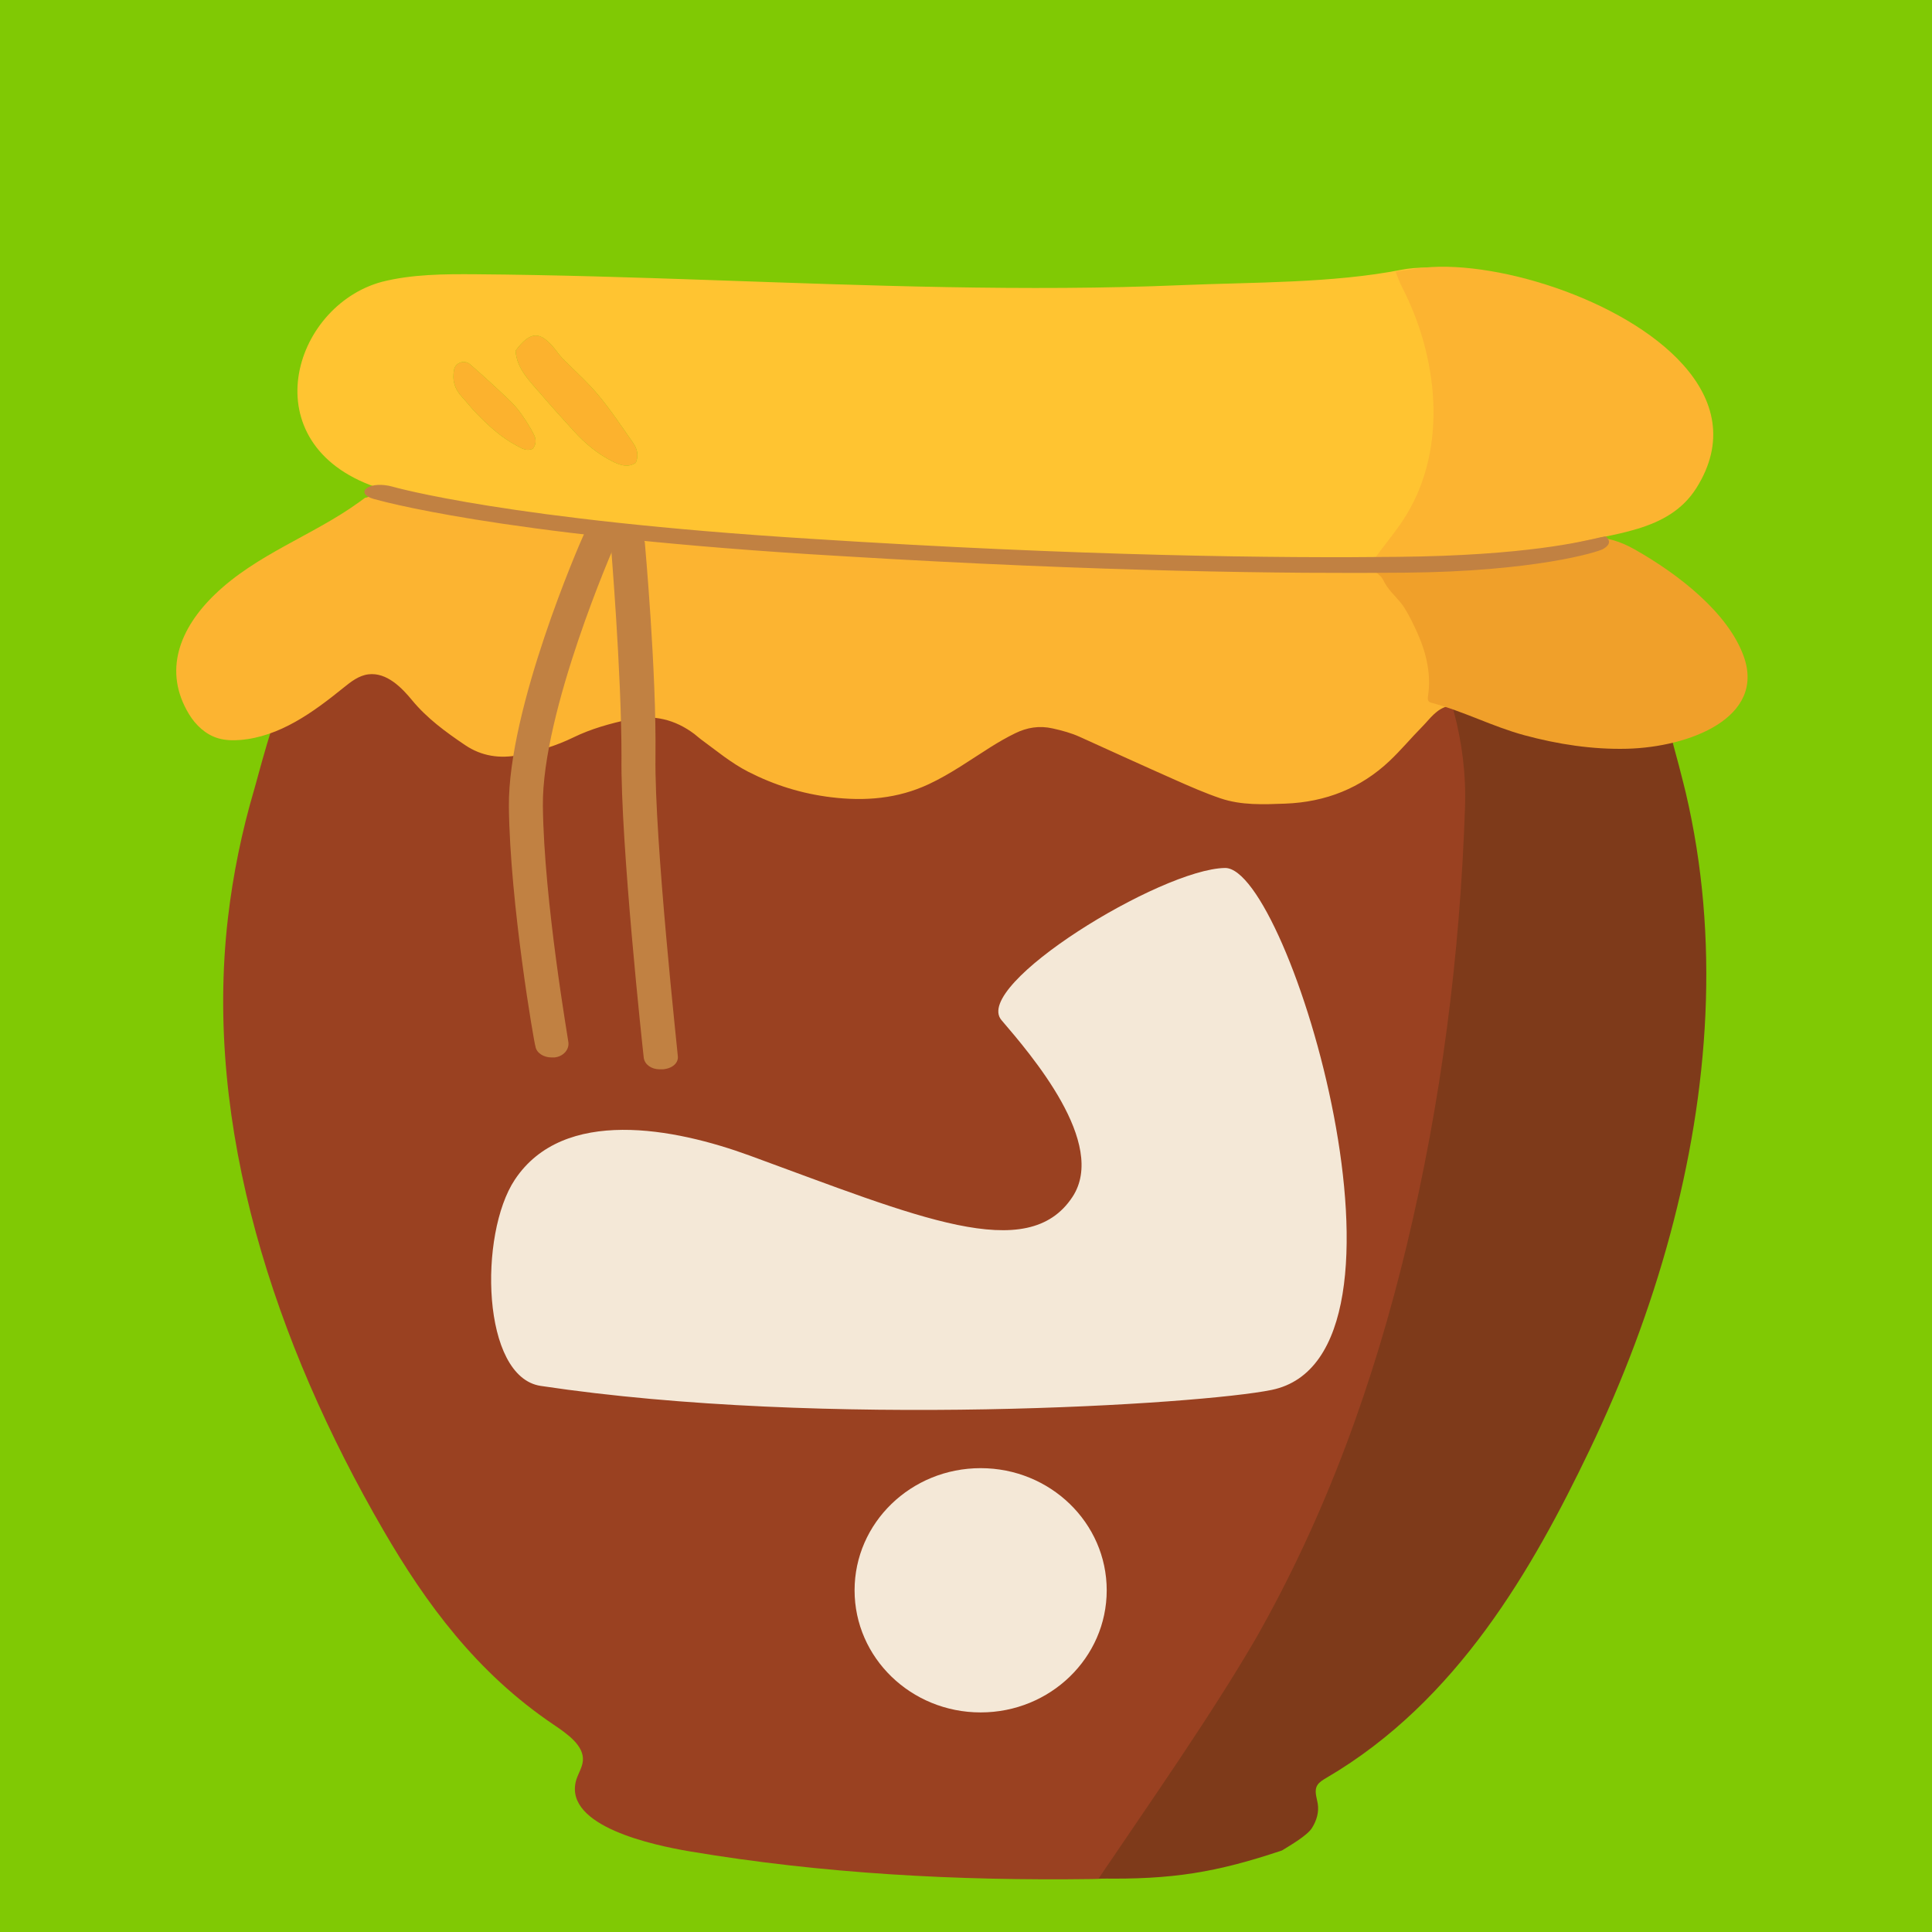
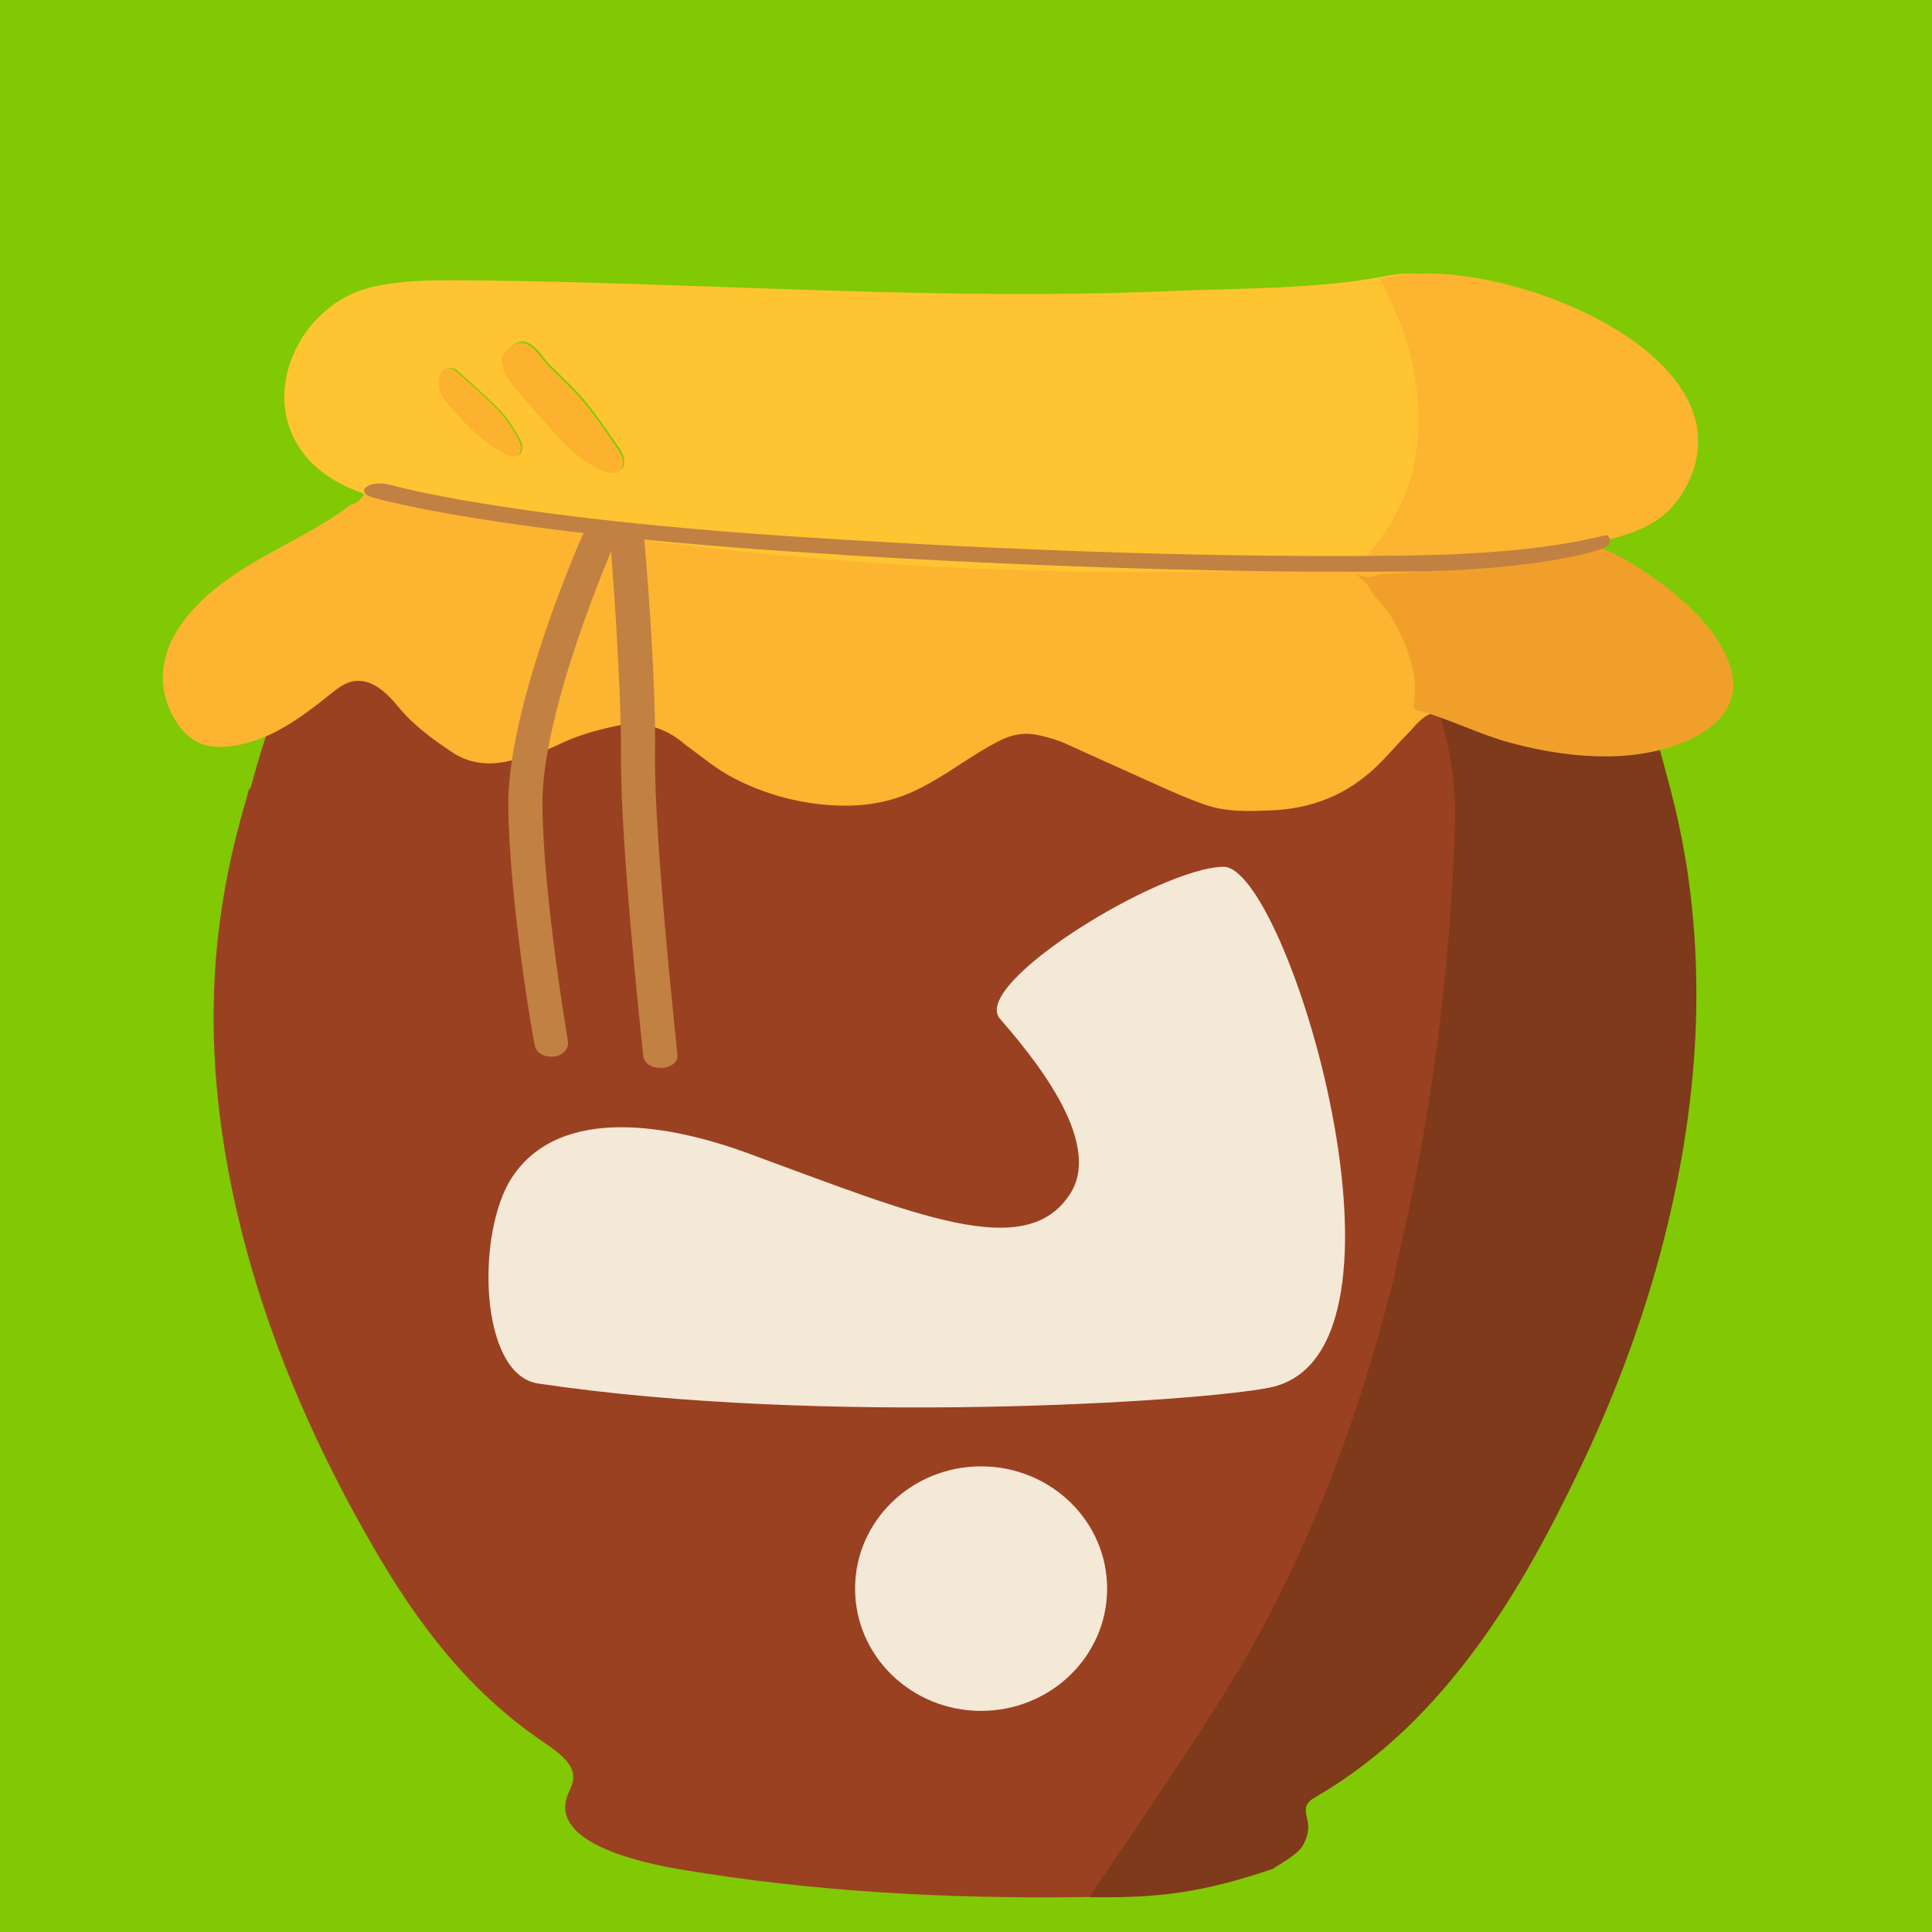
- <svg xmlns="http://www.w3.org/2000/svg" width="512" height="512">
-   <rect fill="#80c904" height="512" width="512" />
-   <g id="kuze" transform="matrix(0.4712132,0,0,0.3846126,-5199.091,-4575.783)">
-     <path fill="#9a4121" d="m 11179.01,12429.446 c 2.416,-10.763 6.095,-26.751 9.85,-40.167 3.755,-13.415 30.525,-80.559 33.247,-81.031 192.243,86.25 597.736,42.934 617.677,38.986 1.228,0.446 2.211,1.286 3.032,2.306 0.821,1.021 1.481,2.222 2.064,3.391 8.814,17.678 13.464,38.637 16.198,60.041 2.734,21.404 3.552,43.251 4.701,62.705 1.921,32.54 0.979,64.948 -1.518,97.268 -2.497,32.32 -6.55,64.552 -10.85,96.738 -12.141,90.879 -34.418,180.073 -65.867,265.925 -31.449,85.852 -72.07,168.362 -120.902,245.872 -0.946,1.502 -1.919,3.03 -3.032,4.416 -1.114,1.385 -2.369,2.628 -3.88,3.559 -1.753,1.08 -3.715,1.658 -5.753,1.975 -2.038,0.317 -4.152,0.373 -6.211,0.408 -37.937,0.65 -75.927,-0.277 -113.733,-3.284 -37.806,-3.007 -75.428,-8.091 -112.629,-15.758 -10.594,-2.194 -28.119,-6.526 -42.256,-14.147 -14.137,-7.621 -24.885,-18.532 -21.923,-33.883 0.473,-2.452 1.386,-4.806 2.224,-7.17 0.838,-2.364 1.601,-4.738 1.775,-7.229 0.362,-5.187 -1.765,-9.774 -4.986,-13.892 -3.22,-4.118 -7.534,-7.767 -11.543,-11.078 -21.622,-17.856 -39.564,-38.726 -55.07,-61.394 -15.506,-22.668 -28.576,-47.133 -40.456,-72.179 -30.668,-64.654 -55.964,-134.231 -71.891,-205.624 -15.927,-71.393 -22.482,-144.602 -15.669,-216.52 1.417,-14.956 3.364,-29.862 5.838,-44.68 2.474,-14.818 5.474,-29.548 8.997,-44.152 0.206,-0.855 0.536,-2.321 0.97,-4.265 0.434,-1.944 0.974,-4.368 1.596,-7.137 z" id="kuz1" />
-     <path fill="#7e3a1a" d="m 11824.485,12755.615 c 9.765,-49.741 17.279,-99.862 22.7,-150.247 5.42,-50.385 8.75,-101.033 10.151,-151.828 0.614,-22.298 -1.56,-44.664 -6.378,-66.443 -4.82,-21.779 -1.21,-19.906 -11.174,-39.863 40.816,-4.222 111.893,-16.225 111.893,-16.225 3.114,-0.258 13.407,39.463 18.758,61.769 5.352,22.306 10.148,45.847 11.046,50.527 9.657,50.326 12.936,101.609 11.053,152.771 -1.882,51.161 -8.926,102.2 -19.917,152.042 -5.574,25.276 -12.188,50.32 -19.766,75.069 -7.58,24.75 -16.123,49.205 -25.559,73.304 -15.884,40.567 -34.418,83.734 -58.183,123.366 -23.766,39.632 -52.763,75.727 -89.575,102.15 -0.99,0.711 -2.003,1.435 -2.909,2.251 -0.906,0.816 -1.707,1.726 -2.269,2.806 -1.006,1.931 -1.106,4.057 -0.886,6.24 0.221,2.182 0.763,4.421 1.042,6.582 0.753,5.82 -0.579,11.603 -3.268,16.818 -2.688,5.215 -12.162,11.897 -16.837,15.443 -36.578,14.992 -61.441,20.253 -103.144,19.32 29.16,-52.757 64.413,-114.573 88.752,-166.055 19.889,-42.942 36.456,-87.208 50.325,-132.329 13.867,-45.124 25.041,-91.101 34.145,-137.468 z" id="kuz2" />
+ <svg xmlns="http://www.w3.org/2000/svg" width="512" height="512" version="1.1">
+   <rect width="512" height="512" fill="#80c904" />
+   <g id="kuze" transform="matrix(.471 0 0 .385 -5199 -4576)">
+     <path d="m11179 12429c2.42-10.8 6.1-26.8 9.85-40.2 3.76-13.4 30.5-80.6 33.2-81 192 86.2 598 42.9 618 39 1.23 0.446 2.21 1.29 3.03 2.31 0.821 1.02 1.48 2.22 2.06 3.39 8.81 17.7 13.5 38.6 16.2 60s3.55 43.3 4.7 62.7c1.92 32.5 0.979 64.9-1.52 97.3s-6.55 64.6-10.8 96.7c-12.1 90.9-34.4 180-65.9 266s-72.1 168-121 246c-0.946 1.5-1.92 3.03-3.03 4.42-1.11 1.38-2.37 2.63-3.88 3.56-1.75 1.08-3.72 1.66-5.75 1.98s-4.15 0.373-6.21 0.408c-37.9 0.65-75.9-0.277-114-3.28s-75.4-8.09-113-15.8c-10.6-2.19-28.1-6.53-42.3-14.1s-24.9-18.5-21.9-33.9c0.473-2.45 1.39-4.81 2.22-7.17s1.6-4.74 1.78-7.23c0.362-5.19-1.76-9.77-4.99-13.9-3.22-4.12-7.53-7.77-11.5-11.1-21.6-17.9-39.6-38.7-55.1-61.4s-28.6-47.1-40.5-72.2c-30.7-64.7-56-134-71.9-206s-22.5-145-15.7-217c1.42-15 3.36-29.9 5.84-44.7s5.47-29.5 9-44.2c0.206-0.855 0.536-2.32 0.97-4.26s0.974-4.37 1.6-7.14z" fill="#9a4121" />
+     <path d="m11824 12756c9.76-49.7 17.3-99.9 22.7-150 5.42-50.4 8.75-101 10.2-152 0.614-22.3-1.56-44.7-6.38-66.4-4.82-21.8-1.21-19.9-11.2-39.9 40.8-4.22 112-16.2 112-16.2 3.11-0.258 13.4 39.5 18.8 61.8 5.35 22.3 10.1 45.8 11 50.5 9.66 50.3 12.9 102 11.1 153-1.88 51.2-8.93 102-19.9 152-5.57 25.3-12.2 50.3-19.8 75.1-7.58 24.8-16.1 49.2-25.6 73.3-15.9 40.6-34.4 83.7-58.2 123-23.8 39.6-52.8 75.7-89.6 102-0.99 0.711-2 1.44-2.91 2.25s-1.71 1.73-2.27 2.81c-1.01 1.93-1.11 4.06-0.886 6.24 0.221 2.18 0.763 4.42 1.04 6.58 0.753 5.82-0.579 11.6-3.27 16.8-2.69 5.22-12.2 11.9-16.8 15.4-36.6 15-61.4 20.3-103 19.3 29.2-52.8 64.4-115 88.8-166 19.9-42.9 36.5-87.2 50.3-132 13.9-45.1 25-91.1 34.1-137z" fill="#7e3a1a" />
  </g>
-   <g id="dar" transform="matrix(0.4983168,0,0,0.4528396,-5512.956,-5404.837)">
-     <path id="dar1" d="m 11833.706,12326.112 c -0.01,-0.04 -0.02,-0.09 -0.03,-0.13 -0.01,-0.04 -0.02,-0.09 -0.03,-0.13 -2.347,-10.237 -6.068,-25.125 -12.336,-37.95 -6.268,-12.825 -15.084,-23.588 -27.619,-25.574 -4.928,-0.78 -10.416,-0.519 -15.922,-0.02 -5.506,0.502 -11.032,1.244 -16.037,1.425 -10.652,0.583 -21.344,0.871 -32.038,1.04 -10.695,0.169 -21.393,0.219 -32.058,0.328 -69.209,0.703 -138.87,-1.79 -208.101,-8.573 -69.231,-6.783 -138.032,-17.858 -205.52,-34.318 -3.18,-0.776 -6.35,-1.489 -9.545,-1.937 -3.195,-0.448 -6.415,-0.629 -9.695,-0.341 -1.014,1.408 -1.912,2.954 -3.039,4.228 -1.127,1.274 -2.484,2.276 -4.418,2.597 -0.555,0.441 -1.109,0.883 -1.664,1.324 -0.555,0.441 -1.109,0.883 -1.664,1.324 -12.158,9.673 -25.731,17.229 -39.063,25.341 -13.332,8.112 -26.423,16.781 -37.615,28.68 -9.262,9.847 -16.165,20.997 -19.006,32.854 -2.841,11.857 -1.619,24.422 5.367,37.099 1.747,3.169 3.943,6.147 6.54,8.607 2.597,2.46 5.595,4.401 8.945,5.495 1.877,0.613 3.82,0.948 5.783,1.087 1.963,0.139 3.948,0.08 5.908,-0.09 10.532,-0.933 20.262,-5.004 29.368,-10.627 9.105,-5.624 17.586,-12.801 25.619,-19.948 1.967,-1.75 4.008,-3.546 6.2,-4.987 2.192,-1.441 4.534,-2.527 7.102,-2.858 4.881,-0.629 9.322,1.357 13.22,4.404 3.897,3.047 7.25,7.155 9.955,10.771 3.948,5.277 8.418,9.924 13.19,14.209 4.772,4.285 9.848,8.209 15.006,12.04 4.377,3.25 9.003,5.272 13.84,6.193 4.838,0.92 9.887,0.738 15.112,-0.422 4.98,-1.105 9.874,-2.457 14.658,-4.141 4.784,-1.685 9.456,-3.702 13.991,-6.138 4.701,-2.525 9.563,-4.553 14.533,-6.253 4.97,-1.7 10.048,-3.073 15.181,-4.287 6.451,-1.526 12.541,-1.506 18.299,-0.05 5.758,1.461 11.184,4.363 16.307,8.599 0.566,0.468 1.102,0.978 1.638,1.485 0.537,0.507 1.075,1.012 1.647,1.471 4.148,3.327 8.173,6.811 12.329,10.12 4.156,3.309 8.442,6.442 13.112,9.068 6.935,3.899 14.046,7.096 21.38,9.58 7.335,2.484 14.893,4.254 22.723,5.3 9.013,1.204 17.843,1.412 26.482,0.258 8.639,-1.154 17.086,-3.67 25.333,-7.914 5.873,-3.022 11.406,-6.586 16.826,-10.331 5.421,-3.745 10.728,-7.672 16.15,-11.42 2.104,-1.455 4.242,-2.871 6.414,-4.224 2.172,-1.353 4.38,-2.644 6.624,-3.847 3.13,-1.678 6.314,-2.823 9.616,-3.326 3.302,-0.503 6.721,-0.363 10.32,0.53 2.487,0.616 4.927,1.274 7.32,2.064 2.393,0.79 4.736,1.712 7.032,2.858 8.486,4.235 16.966,8.482 25.456,12.709 8.489,4.227 16.988,8.434 25.51,12.588 3.93,1.915 7.871,3.829 11.85,5.645 3.979,1.815 7.995,3.532 12.073,5.053 5.558,2.073 11.266,2.963 17.032,3.276 5.766,0.312 11.59,0.05 17.38,-0.193 10.764,-0.445 20.804,-2.718 30.061,-6.861 9.257,-4.143 17.73,-10.157 25.361,-18.083 3.065,-3.183 5.94,-6.563 8.789,-9.97 2.849,-3.408 5.673,-6.843 8.637,-10.138 2.069,-2.301 3.926,-4.895 6.076,-7.126 2.15,-2.231 4.595,-4.102 7.84,-4.957 0.258,-0.33 0.517,-0.66 0.775,-0.99 0.258,-0.33 0.516,-0.661 0.774,-0.992 0,-3.519 0.07,-6.912 -0.06,-10.292 -0.129,-3.382 -0.455,-6.749 -1.228,-10.217 z" fill="#fcb431" />
-     <path id="dar2" d="m 11262.734,12220.392 c -65.945,-25.376 -44.253,-105.699 3.415,-119.999 8.115,-2.262 16.447,-3.412 24.857,-3.978 8.41,-0.566 16.896,-0.549 25.32,-0.478 41.756,0.352 83.48,1.825 125.202,3.414 41.722,1.589 83.441,3.295 125.185,4.113 20.812,0.408 41.633,0.604 62.45,0.455 20.817,-0.149 41.631,-0.644 62.428,-1.615 18.797,-0.878 38.915,-1.142 58.913,-2.185 19.998,-1.043 39.875,-2.864 58.188,-6.857 3.181,-0.694 8.642,-1.364 13.933,-1.204 5.291,0.16 10.411,1.151 12.91,3.78 1.682,1.769 2.898,3.872 3.858,6.12 0.96,2.248 1.663,4.642 2.322,6.993 2.957,10.554 5.55,21.262 7.372,32.071 1.822,10.809 2.871,21.72 2.741,32.68 -0.171,14.42 -2.705,28.533 -7.545,41.79 -4.84,13.257 -11.985,25.657 -21.377,36.652 -9.254,10.834 -21.335,13.847 -34.244,14.272 -12.909,0.424 -26.646,-1.74 -39.214,-1.261 -12.109,0.462 -24.222,0.815 -36.337,1.053 -12.115,0.238 -24.232,0.359 -36.35,0.356 -24.291,0 -48.582,-0.486 -72.854,-1.439 -24.272,-0.953 -48.526,-2.378 -72.743,-4.275 -25.627,-2.007 -51.213,-4.541 -76.736,-7.6 -25.523,-3.059 -50.983,-6.644 -76.358,-10.752 -18.854,-3.052 -38.35,-5.839 -57.801,-9.233 -19.452,-3.394 -38.859,-7.394 -57.535,-12.873 z m 74.594,-79.73 c 0.31,5.418 2.283,9.959 4.942,14.132 2.658,4.173 6.002,7.979 9.05,11.924 2.74,3.545 5.552,7.035 8.389,10.506 2.837,3.47 5.7,6.92 8.542,10.386 2.994,3.65 6.206,7.058 9.713,10.119 3.507,3.061 7.308,5.775 11.48,8.037 1.939,1.051 3.928,1.9 5.918,2.122 1.989,0.221 3.979,-0.185 5.918,-1.643 0.854,-2.223 1.027,-4.297 0.715,-6.242 -0.312,-1.946 -1.11,-3.763 -2.198,-5.475 -2.982,-4.69 -5.907,-9.43 -8.922,-14.104 -3.015,-4.674 -6.121,-9.281 -9.464,-13.707 -2.912,-3.856 -6.124,-7.484 -9.412,-11.057 -3.287,-3.572 -6.65,-7.089 -9.864,-10.72 -0.71,-0.802 -1.35,-1.665 -1.972,-2.545 -0.622,-0.88 -1.224,-1.776 -1.859,-2.645 -3.977,-5.438 -7.233,-8.104 -10.49,-7.963 -3.255,0.14 -6.511,3.087 -10.486,8.875 z m 9.11,57.443 c 0.928,-1.187 1.416,-2.539 1.527,-3.922 0.111,-1.383 -0.155,-2.796 -0.735,-4.103 -0.944,-2.129 -2.009,-4.214 -3.153,-6.257 -1.144,-2.043 -2.366,-4.046 -3.624,-6.012 -0.965,-1.508 -2.012,-2.981 -3.128,-4.399 -1.116,-1.418 -2.301,-2.783 -3.542,-4.073 -3.384,-3.52 -6.784,-7.028 -10.223,-10.496 -3.439,-3.468 -6.918,-6.895 -10.461,-10.254 -1.473,-1.396 -3.388,-1.632 -5.03,-1.029 -1.642,0.603 -3.012,2.047 -3.394,4.01 -0.586,3.013 -0.549,5.876 0.14,8.579 0.689,2.703 2.029,5.248 4.048,7.624 1.281,1.508 2.485,3.083 3.694,4.651 1.21,1.569 2.426,3.132 3.731,4.617 3.231,3.673 6.549,7.262 10.129,10.552 3.58,3.291 7.422,6.284 11.7,8.765 1.208,0.701 2.432,1.537 3.782,1.998 1.352,0.461 2.828,0.547 4.539,-0.251 z" fill="#ffc431" />
-     <path id="dar3" d="m 11800.944,12260.598 c 1.546,0.687 3.119,1.437 4.738,1.85 1.619,0.412 3.284,0.489 5.013,-0.17 2.375,-0.906 4.794,-1.22 7.23,-1.356 2.436,-0.136 4.886,-0.1 7.325,-0.294 4.125,-0.335 8.25,-0.718 12.366,-1.16 4.117,-0.443 8.226,-0.945 12.32,-1.52 6.137,-0.861 12.261,-1.805 18.382,-2.769 6.121,-0.965 12.239,-1.949 18.364,-2.892 9.053,-1.393 16.389,-2.775 23.508,-2.54 7.12,0.236 14.024,2.088 22.212,7.163 11.648,7.218 24.098,16.504 34.674,27.174 10.576,10.67 19.276,22.726 23.42,35.485 5.817,17.907 -1.37,31.186 -14.181,40.104 -12.81,8.919 -31.245,13.477 -47.925,13.945 -9.234,0.258 -18.471,-0.413 -27.591,-1.799 -9.119,-1.385 -18.12,-3.487 -26.883,-6.088 -8.469,-2.513 -16.495,-5.995 -24.527,-9.469 -8.033,-3.474 -16.071,-6.94 -24.562,-9.424 -0.292,-0.08 -0.588,-0.174 -0.867,-0.289 -0.279,-0.116 -0.54,-0.26 -0.759,-0.457 -0.45,-0.403 -0.644,-0.938 -0.704,-1.515 -0.06,-0.578 0.01,-1.198 0.09,-1.771 0.876,-6.216 0.68,-12.438 -0.324,-18.564 -1.004,-6.126 -2.815,-12.155 -5.168,-17.986 -1.031,-2.555 -2.125,-5.159 -3.306,-7.726 -1.181,-2.568 -2.45,-5.099 -3.832,-7.512 -1.465,-2.557 -3.393,-4.843 -5.286,-7.148 -1.893,-2.305 -3.748,-4.628 -5.069,-7.257 -0.288,-0.573 -0.547,-1.162 -0.831,-1.738 -0.284,-0.577 -0.591,-1.14 -0.976,-1.664 -0.641,-0.872 -1.476,-1.607 -2.294,-2.352 -0.817,-0.744 -1.618,-1.499 -2.19,-2.411 -1.089,-1.738 -0.784,-2.975 0.111,-3.978 0.895,-1.004 2.38,-1.774 3.654,-2.575 0.645,-0.217 1.29,-0.433 1.934,-0.65 0.645,-0.217 1.287,-0.43 1.932,-0.647 z" fill="#f0a02a" />
-     <path id="dar4" d="m 11958.309,12148.97 c 8.297,10.225 13.893,21.508 15.498,33.594 1.605,12.085 -0.783,24.971 -8.454,38.402 -7.459,13.058 -18.628,19.624 -31.149,23.862 -12.521,4.239 -26.395,6.149 -39.263,9.899 -2.862,0.834 -5.817,1.343 -8.798,1.769 -2.98,0.425 -5.986,0.765 -8.949,1.262 -6.105,1.02 -12.202,2.087 -18.303,3.132 -6.101,1.044 -12.205,2.067 -18.323,3 -4.081,0.623 -8.176,1.167 -12.28,1.647 -4.103,0.479 -8.214,0.894 -12.326,1.256 -2.431,0.214 -4.875,0.171 -7.302,0.319 -2.427,0.148 -4.839,0.488 -7.206,1.469 -1.724,0.714 -3.383,0.632 -4.997,0.184 -1.613,-0.447 -3.181,-1.26 -4.722,-2.004 0.552,-0.961 1.078,-1.938 1.62,-2.906 0.542,-0.969 1.097,-1.926 1.708,-2.848 2.682,-4.048 5.526,-8.005 8.284,-12.008 2.758,-4.004 5.43,-8.054 7.768,-12.289 11.138,-20.171 15.275,-43.484 14.243,-66.806 -1.032,-23.322 -7.235,-46.652 -16.775,-66.857 -0.605,-1.282 -1.111,-2.611 -1.618,-4.032 -0.508,-1.421 -1.019,-2.934 -1.635,-4.585 2.255,-0.367 4.28,-0.696 6.189,-1.006 1.908,-0.31 3.702,-0.602 5.496,-0.894 19.216,-3.125 46.613,1.215 73.168,11.22 26.555,10.008 52.27,25.68 68.126,45.22 z" fill="#fcb431" />
-     <path id="darlak1" d="m 11337.328,12140.662 c 3.975,-5.788 7.231,-8.735 10.487,-8.876 3.256,-0.141 6.513,2.525 10.49,7.963 0.635,0.868 1.238,1.765 1.859,2.645 0.622,0.88 1.262,1.743 1.972,2.545 3.214,3.631 6.577,7.148 9.864,10.72 3.287,3.572 6.499,7.201 9.412,11.057 3.343,4.426 6.448,9.034 9.464,13.707 3.016,4.673 5.94,9.414 8.922,14.104 1.088,1.711 1.885,3.529 2.198,5.475 0.312,1.946 0.139,4.019 -0.715,6.242 -1.939,1.458 -3.929,1.864 -5.918,1.643 -1.989,-0.221 -3.979,-1.07 -5.918,-2.122 -4.172,-2.263 -7.973,-4.977 -11.48,-8.037 -3.507,-3.061 -6.719,-6.469 -9.713,-10.119 -2.842,-3.465 -5.705,-6.916 -8.542,-10.386 -2.837,-3.47 -5.649,-6.96 -8.389,-10.506 -3.049,-3.945 -6.392,-7.751 -9.05,-11.924 -2.659,-4.172 -4.633,-8.714 -4.943,-14.131 z" fill="#fcb22e" />
-     <path id="darlak2" d="m 11346.438,12198.105 c -1.712,0.798 -3.187,0.712 -4.537,0.251 -1.35,-0.461 -2.574,-1.297 -3.782,-1.998 -4.278,-2.482 -8.12,-5.474 -11.7,-8.765 -3.58,-3.291 -6.898,-6.879 -10.129,-10.552 -1.306,-1.485 -2.522,-3.048 -3.731,-4.617 -1.21,-1.569 -2.413,-3.144 -3.694,-4.651 -2.019,-2.376 -3.359,-4.921 -4.048,-7.624 -0.689,-2.703 -0.726,-5.566 -0.14,-8.579 0.382,-1.964 1.752,-3.407 3.394,-4.01 1.642,-0.603 3.557,-0.367 5.03,1.029 3.543,3.358 7.022,6.786 10.461,10.254 3.439,3.468 6.839,6.976 10.223,10.496 1.241,1.291 2.426,2.655 3.542,4.073 1.116,1.418 2.163,2.891 3.128,4.399 1.258,1.966 2.481,3.968 3.624,6.012 1.143,2.044 2.209,4.128 3.153,6.257 0.58,1.308 0.846,2.721 0.735,4.103 -0.111,1.382 -0.601,2.735 -1.529,3.922 z" fill="#fcb22e" />
+   <g id="dar" transform="matrix(.498 0 0 .453 -5513 -5405)">
+     <path d="m11834 12326c-0.01-0.04-0.02-0.09-0.03-0.13s-0.02-0.09-0.03-0.13c-2.35-10.2-6.07-25.1-12.3-38s-15.1-23.6-27.6-25.6c-4.93-0.78-10.4-0.519-15.9-0.02-5.51 0.502-11 1.24-16 1.42-10.7 0.583-21.3 0.871-32 1.04-10.7 0.169-21.4 0.219-32.1 0.328-69.2 0.703-139-1.79-208-8.57s-138-17.9-206-34.3c-3.18-0.776-6.35-1.49-9.54-1.94s-6.42-0.629-9.7-0.341c-1.01 1.41-1.91 2.95-3.04 4.23s-2.48 2.28-4.42 2.6c-0.555 0.441-1.11 0.883-1.66 1.32s-1.11 0.883-1.66 1.32c-12.2 9.67-25.7 17.2-39.1 25.3s-26.4 16.8-37.6 28.7c-9.26 9.85-16.2 21-19 32.9s-1.62 24.4 5.37 37.1c1.75 3.17 3.94 6.15 6.54 8.61s5.6 4.4 8.94 5.5c1.88 0.613 3.82 0.948 5.78 1.09s3.95 0.08 5.91-0.09c10.5-0.933 20.3-5 29.4-10.6 9.1-5.62 17.6-12.8 25.6-19.9 1.97-1.75 4.01-3.55 6.2-4.99s4.53-2.53 7.1-2.86c4.88-0.629 9.32 1.36 13.2 4.4 3.9 3.05 7.25 7.16 9.96 10.8 3.95 5.28 8.42 9.92 13.2 14.2s9.85 8.21 15 12c4.38 3.25 9 5.27 13.8 6.19 4.84 0.92 9.89 0.738 15.1-0.422 4.98-1.1 9.87-2.46 14.7-4.14 4.78-1.68 9.46-3.7 14-6.14 4.7-2.52 9.56-4.55 14.5-6.25s10-3.07 15.2-4.29c6.45-1.53 12.5-1.51 18.3-0.05 5.76 1.46 11.2 4.36 16.3 8.6 0.566 0.468 1.1 0.978 1.64 1.48 0.537 0.507 1.08 1.01 1.65 1.47 4.15 3.33 8.17 6.81 12.3 10.1s8.44 6.44 13.1 9.07c6.94 3.9 14 7.1 21.4 9.58 7.34 2.48 14.9 4.25 22.7 5.3 9.01 1.2 17.8 1.41 26.5 0.258s17.1-3.67 25.3-7.91c5.87-3.02 11.4-6.59 16.8-10.3 5.42-3.74 10.7-7.67 16.2-11.4 2.1-1.46 4.24-2.87 6.41-4.22s4.38-2.64 6.62-3.85c3.13-1.68 6.31-2.82 9.62-3.33s6.72-0.363 10.3 0.53c2.49 0.616 4.93 1.27 7.32 2.06s4.74 1.71 7.03 2.86c8.49 4.24 17 8.48 25.5 12.7 8.49 4.23 17 8.43 25.5 12.6 3.93 1.92 7.87 3.83 11.8 5.64 3.98 1.82 8 3.53 12.1 5.05 5.56 2.07 11.3 2.96 17 3.28 5.77 0.312 11.6 0.05 17.4-0.193 10.8-0.445 20.8-2.72 30.1-6.86s17.7-10.2 25.4-18.1c3.06-3.18 5.94-6.56 8.79-9.97 2.85-3.41 5.67-6.84 8.64-10.1 2.07-2.3 3.93-4.9 6.08-7.13s4.6-4.1 7.84-4.96c0.258-0.33 0.517-0.66 0.775-0.99s0.516-0.661 0.774-0.992c0-3.52 0.07-6.91-0.06-10.3-0.129-3.38-0.455-6.75-1.23-10.2z" fill="#fcb431" />
+     <path d="m11263 12220c-65.9-25.4-44.3-106 3.42-120 8.12-2.26 16.4-3.41 24.9-3.98s16.9-0.549 25.3-0.478c41.8 0.352 83.5 1.82 125 3.41s83.4 3.3 125 4.11c20.8 0.408 41.6 0.604 62.4 0.455s41.6-0.644 62.4-1.62c18.8-0.878 38.9-1.14 58.9-2.18s39.9-2.86 58.2-6.86c3.18-0.694 8.64-1.36 13.9-1.2s10.4 1.15 12.9 3.78c1.68 1.77 2.9 3.87 3.86 6.12s1.66 4.64 2.32 6.99c2.96 10.6 5.55 21.3 7.37 32.1s2.87 21.7 2.74 32.7c-0.171 14.4-2.7 28.5-7.54 41.8s-12 25.7-21.4 36.7c-9.25 10.8-21.3 13.8-34.2 14.3-12.9 0.424-26.6-1.74-39.2-1.26-12.1 0.462-24.2 0.815-36.3 1.05s-24.2 0.359-36.4 0.356c-24.3 0-48.6-0.486-72.9-1.44s-48.5-2.38-72.7-4.28c-25.6-2.01-51.2-4.54-76.7-7.6s-51-6.64-76.4-10.8c-18.9-3.05-38.4-5.84-57.8-9.23-19.5-3.39-38.9-7.39-57.5-12.9zm74.6-79.7c0.31 5.42 2.28 9.96 4.94 14.1 2.66 4.17 6 7.98 9.05 11.9 2.74 3.54 5.55 7.04 8.39 10.5 2.84 3.47 5.7 6.92 8.54 10.4 2.99 3.65 6.21 7.06 9.71 10.1s7.31 5.78 11.5 8.04c1.94 1.05 3.93 1.9 5.92 2.12 1.99 0.221 3.98-0.185 5.92-1.64 0.854-2.22 1.03-4.3 0.715-6.24-0.312-1.95-1.11-3.76-2.2-5.48-2.98-4.69-5.91-9.43-8.92-14.1s-6.12-9.28-9.46-13.7c-2.91-3.86-6.12-7.48-9.41-11.1-3.29-3.57-6.65-7.09-9.86-10.7-0.71-0.802-1.35-1.66-1.97-2.54s-1.22-1.78-1.86-2.64c-3.98-5.44-7.23-8.1-10.5-7.96-3.26 0.14-6.51 3.09-10.5 8.88zm9.11 57.4c0.928-1.19 1.42-2.54 1.53-3.92s-0.155-2.8-0.735-4.1c-0.944-2.13-2.01-4.21-3.15-6.26s-2.37-4.05-3.62-6.01c-0.965-1.51-2.01-2.98-3.13-4.4s-2.3-2.78-3.54-4.07c-3.38-3.52-6.78-7.03-10.2-10.5s-6.92-6.9-10.5-10.3c-1.47-1.4-3.39-1.63-5.03-1.03s-3.01 2.05-3.39 4.01c-0.586 3.01-0.549 5.88 0.14 8.58s2.03 5.25 4.05 7.62c1.28 1.51 2.48 3.08 3.69 4.65 1.21 1.57 2.43 3.13 3.73 4.62 3.23 3.67 6.55 7.26 10.1 10.6 3.58 3.29 7.42 6.28 11.7 8.76 1.21 0.701 2.43 1.54 3.78 2 1.35 0.461 2.83 0.547 4.54-0.251z" fill="#ffc431" />
+     <path d="m11801 12261c1.55 0.687 3.12 1.44 4.74 1.85 1.62 0.412 3.28 0.489 5.01-0.17 2.38-0.906 4.79-1.22 7.23-1.36s4.89-0.1 7.32-0.294c4.12-0.335 8.25-0.718 12.4-1.16 4.12-0.443 8.23-0.945 12.3-1.52 6.14-0.861 12.3-1.8 18.4-2.77 6.12-0.965 12.2-1.95 18.4-2.89 9.05-1.39 16.4-2.78 23.5-2.54 7.12 0.236 14 2.09 22.2 7.16 11.6 7.22 24.1 16.5 34.7 27.2s19.3 22.7 23.4 35.5c5.82 17.9-1.37 31.2-14.2 40.1-12.8 8.92-31.2 13.5-47.9 13.9-9.23 0.258-18.5-0.413-27.6-1.8-9.12-1.38-18.1-3.49-26.9-6.09-8.47-2.51-16.5-6-24.5-9.47-8.03-3.47-16.1-6.94-24.6-9.42-0.292-0.08-0.588-0.174-0.867-0.289-0.279-0.116-0.54-0.26-0.759-0.457-0.45-0.403-0.644-0.938-0.704-1.52-0.06-0.578 0.01-1.2 0.09-1.77 0.876-6.22 0.68-12.4-0.324-18.6s-2.82-12.2-5.17-18c-1.03-2.56-2.12-5.16-3.31-7.73-1.18-2.57-2.45-5.1-3.83-7.51-1.46-2.56-3.39-4.84-5.29-7.15s-3.75-4.63-5.07-7.26c-0.288-0.573-0.547-1.16-0.831-1.74-0.284-0.577-0.591-1.14-0.976-1.66-0.641-0.872-1.48-1.61-2.29-2.35-0.817-0.744-1.62-1.5-2.19-2.41-1.09-1.74-0.784-2.98 0.111-3.98 0.895-1 2.38-1.77 3.65-2.58 0.645-0.217 1.29-0.433 1.93-0.65 0.645-0.217 1.29-0.43 1.93-0.647z" fill="#f0a02a" />
+     <path d="m11958 12149c8.3 10.2 13.9 21.5 15.5 33.6 1.6 12.1-0.783 25-8.45 38.4-7.46 13.1-18.6 19.6-31.1 23.9-12.5 4.24-26.4 6.15-39.3 9.9-2.86 0.834-5.82 1.34-8.8 1.77-2.98 0.425-5.99 0.765-8.95 1.26-6.1 1.02-12.2 2.09-18.3 3.13-6.1 1.04-12.2 2.07-18.3 3-4.08 0.623-8.18 1.17-12.3 1.65-4.1 0.479-8.21 0.894-12.3 1.26-2.43 0.214-4.88 0.171-7.3 0.319s-4.84 0.488-7.21 1.47c-1.72 0.714-3.38 0.632-5 0.184-1.61-0.447-3.18-1.26-4.72-2 0.552-0.961 1.08-1.94 1.62-2.91 0.542-0.969 1.1-1.93 1.71-2.85 2.68-4.05 5.53-8 8.28-12 2.76-4 5.43-8.05 7.77-12.3 11.1-20.2 15.3-43.5 14.2-66.8s-7.24-46.7-16.8-66.9c-0.605-1.28-1.11-2.61-1.62-4.03-0.508-1.42-1.02-2.93-1.64-4.58 2.26-0.367 4.28-0.696 6.19-1.01 1.91-0.31 3.7-0.602 5.5-0.894 19.2-3.12 46.6 1.22 73.2 11.2 26.6 10 52.3 25.7 68.1 45.2z" fill="#fcb431" />
+     <path d="m11337 12141c3.98-5.79 7.23-8.74 10.5-8.88s6.51 2.52 10.5 7.96c0.635 0.868 1.24 1.76 1.86 2.64 0.622 0.88 1.26 1.74 1.97 2.54 3.21 3.63 6.58 7.15 9.86 10.7s6.5 7.2 9.41 11.1c3.34 4.43 6.45 9.03 9.46 13.7s5.94 9.41 8.92 14.1c1.09 1.71 1.88 3.53 2.2 5.48 0.312 1.95 0.139 4.02-0.715 6.24-1.94 1.46-3.93 1.86-5.92 1.64s-3.98-1.07-5.92-2.12c-4.17-2.26-7.97-4.98-11.5-8.04-3.51-3.06-6.72-6.47-9.71-10.1-2.84-3.46-5.7-6.92-8.54-10.4s-5.65-6.96-8.39-10.5c-3.05-3.94-6.39-7.75-9.05-11.9-2.66-4.17-4.63-8.71-4.94-14.1z" fill="#fcb22e" />
+     <path d="m11346 12198c-1.71 0.798-3.19 0.712-4.54 0.251s-2.57-1.3-3.78-2c-4.28-2.48-8.12-5.47-11.7-8.76s-6.9-6.88-10.1-10.6c-1.31-1.48-2.52-3.05-3.73-4.62-1.21-1.57-2.41-3.14-3.69-4.65-2.02-2.38-3.36-4.92-4.05-7.62s-0.726-5.57-0.14-8.58c0.382-1.96 1.75-3.41 3.39-4.01s3.56-0.367 5.03 1.03c3.54 3.36 7.02 6.79 10.5 10.3s6.84 6.98 10.2 10.5c1.24 1.29 2.43 2.66 3.54 4.07s2.16 2.89 3.13 4.4c1.26 1.97 2.48 3.97 3.62 6.01s2.21 4.13 3.15 6.26c0.58 1.31 0.846 2.72 0.735 4.1s-0.601 2.74-1.53 3.92z" fill="#fcb22e" />
  </g>
-   <path fill="#f4e8d7" d="m 265.402,270.343 c -7.898,-9.25 42.208,-40.047 59.23,-40.322 17.021,-0.275 55.812,129.397 12.367,138.322 -18.629,3.828 -118.545,10.235 -193.704,-1.064 -15.708,-2.362 -16.47,-40.203 -6.857,-54.659 12.907,-19.414 42.348,-13.653 62.254,-6.376 44.46,16.254 73.654,29.065 85.545,10.917 9.275,-14.156 -10.936,-37.567 -18.835,-46.818 z" id="be" style="stroke-width:0.34" />
-   <ellipse fill="#f4e8d7" id="noq" cx="259.881" cy="421.443" rx="33.41" ry="32.366" style="stroke-width:0.34" />
-   <path id="tanH" fill="#c18142" d="m 223.411,147.399 c -3.138,-0.19 -5.961,-0.361 -9.099,-0.55 -83.131,-5.293 -114.094,-14.304 -115.333,-14.643 -2.479,-0.679 -3.031,-2.034 -1.722,-2.88 1.316,-0.978 4.155,-1.07 6.635,-0.392 0.62,0.17 30.971,8.879 110.971,13.851 72.149,4.629 124.386,5.145 155.578,4.785 34.023,-0.321 49.269,-4.153 53.536,-5.139 1.52,-0.231 1.584,-0.593 2.183,0.394 0.6,0.989 0.07,1.873 -1.336,2.676 -1.406,0.803 -18.087,5.984 -52.737,6.267 -30.243,0.285 -80.276,-0.23 -148.675,-4.367 z" />
-   <path id="tanVL" fill="#c18142" d="m 146.121,280.23 h 0.844 c 2.252,-0.225 3.941,-2.026 3.659,-4.052 0,-0.45 -6.474,-37.371 -6.756,-62.585 -0.281,-24.989 18.86,-68.889 19.141,-69.339 0.844,-1.801 -0.281,-3.827 -2.815,-4.502 -2.252,-0.675 -4.785,0.225 -5.63,2.251 -0.844,1.801 -19.986,45.701 -19.704,71.815 0.281,25.664 6.756,63.035 7.037,63.486 0.281,1.801 2.252,2.927 4.222,2.927 z" />
-   <path id="tanVR" fill="#c18142" d="m 175.114,283.379 h 0.563 c 2.533,-0.213 4.222,-1.704 3.941,-3.621 0,-0.639 -6.193,-56.878 -5.911,-79.246 0.281,-22.794 -2.815,-56.452 -2.815,-56.665 -0.281,-1.917 -2.252,-3.195 -4.785,-3.195 -2.533,0.213 -4.222,1.704 -4.222,3.621 0,0.426 2.815,33.658 2.815,56.239 -0.282,22.794 5.63,77.542 5.911,79.885 0.282,1.704 1.97,2.982 4.222,2.982 z" />
+   <path id="be" d="m265 270c-7.9-9.25 42.2-40 59.2-40.3 17-0.275 55.8 129 12.4 138-18.6 3.83-119 10.2-194-1.06-15.7-2.36-16.5-40.2-6.86-54.7 12.9-19.4 42.3-13.7 62.3-6.38 44.5 16.3 73.7 29.1 85.5 10.9 9.27-14.2-10.9-37.6-18.8-46.8z" fill="#f4e8d7" style="stroke-width:.34" />
+   <ellipse id="noq" cx="260" cy="421" rx="33.4" ry="32.4" fill="#f4e8d7" style="stroke-width:.34" />
+   <g fill="#c18142">
+     <path id="tanH" d="m223 147c-3.14-0.19-5.96-0.361-9.1-0.55-83.1-5.29-114-14.3-115-14.6-2.48-0.679-3.03-2.03-1.72-2.88 1.32-0.978 4.16-1.07 6.63-0.392 0.62 0.17 31 8.88 111 13.9 72.1 4.63 124 5.15 156 4.78 34-0.321 49.3-4.15 53.5-5.14 1.52-0.231 1.58-0.593 2.18 0.394 0.6 0.989 0.07 1.87-1.34 2.68-1.41 0.803-18.1 5.98-52.7 6.27-30.2 0.285-80.3-0.23-149-4.37z" />
+     <path id="tanVL" d="m146 280h0.844c2.25-0.225 3.94-2.03 3.66-4.05 0-0.45-6.47-37.4-6.76-62.6-0.281-25 18.9-68.9 19.1-69.3 0.844-1.8-0.281-3.83-2.81-4.5-2.25-0.675-4.79 0.225-5.63 2.25-0.844 1.8-20 45.7-19.7 71.8 0.281 25.7 6.76 63 7.04 63.5 0.281 1.8 2.25 2.93 4.22 2.93z" />
+     <path id="tanVR" d="m175 283h0.563c2.53-0.213 4.22-1.7 3.94-3.62 0-0.639-6.19-56.9-5.91-79.2 0.282-22.8-2.81-56.5-2.81-56.7-0.281-1.92-2.25-3.2-4.79-3.2-2.53 0.213-4.22 1.7-4.22 3.62 0 0.426 2.81 33.7 2.81 56.2-0.282 22.8 5.63 77.5 5.91 79.9 0.282 1.7 1.97 2.98 4.22 2.98z" />
+   </g>
</svg>
